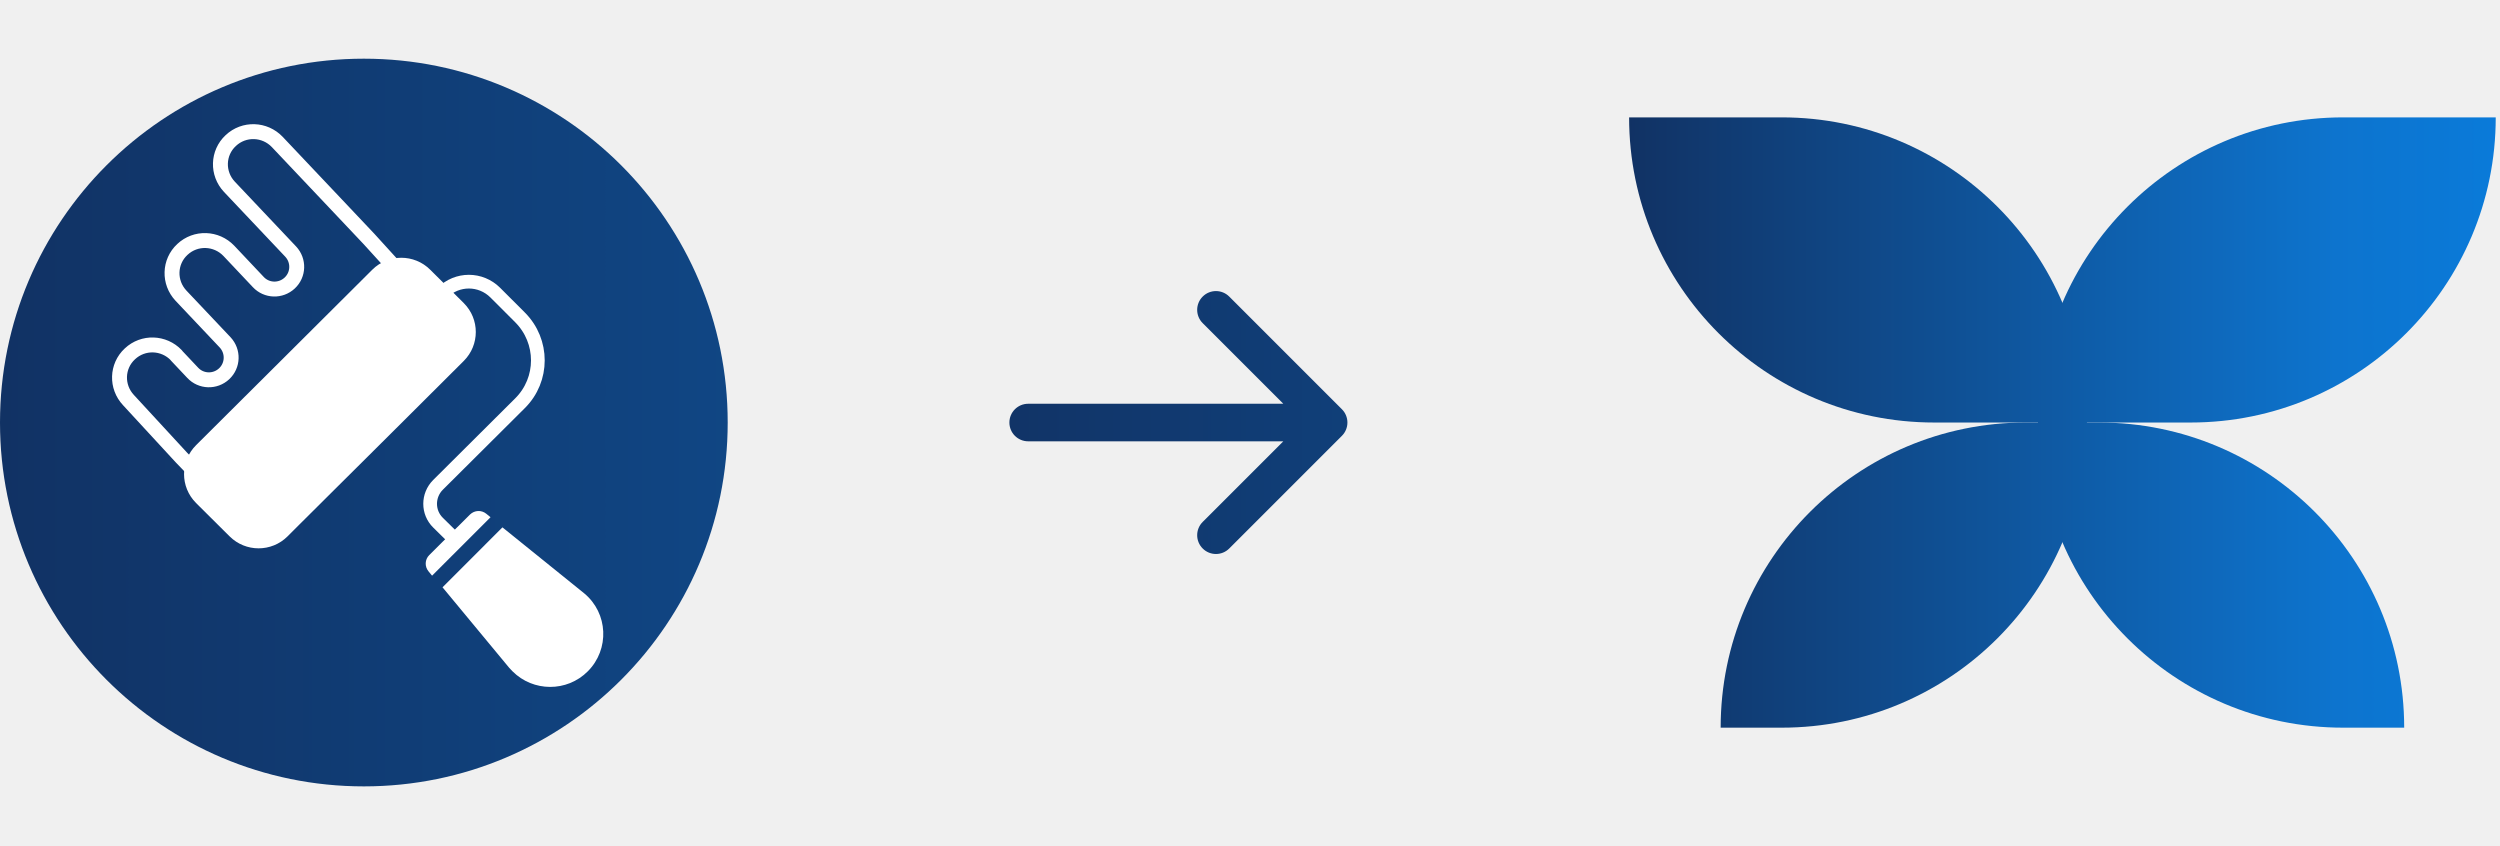
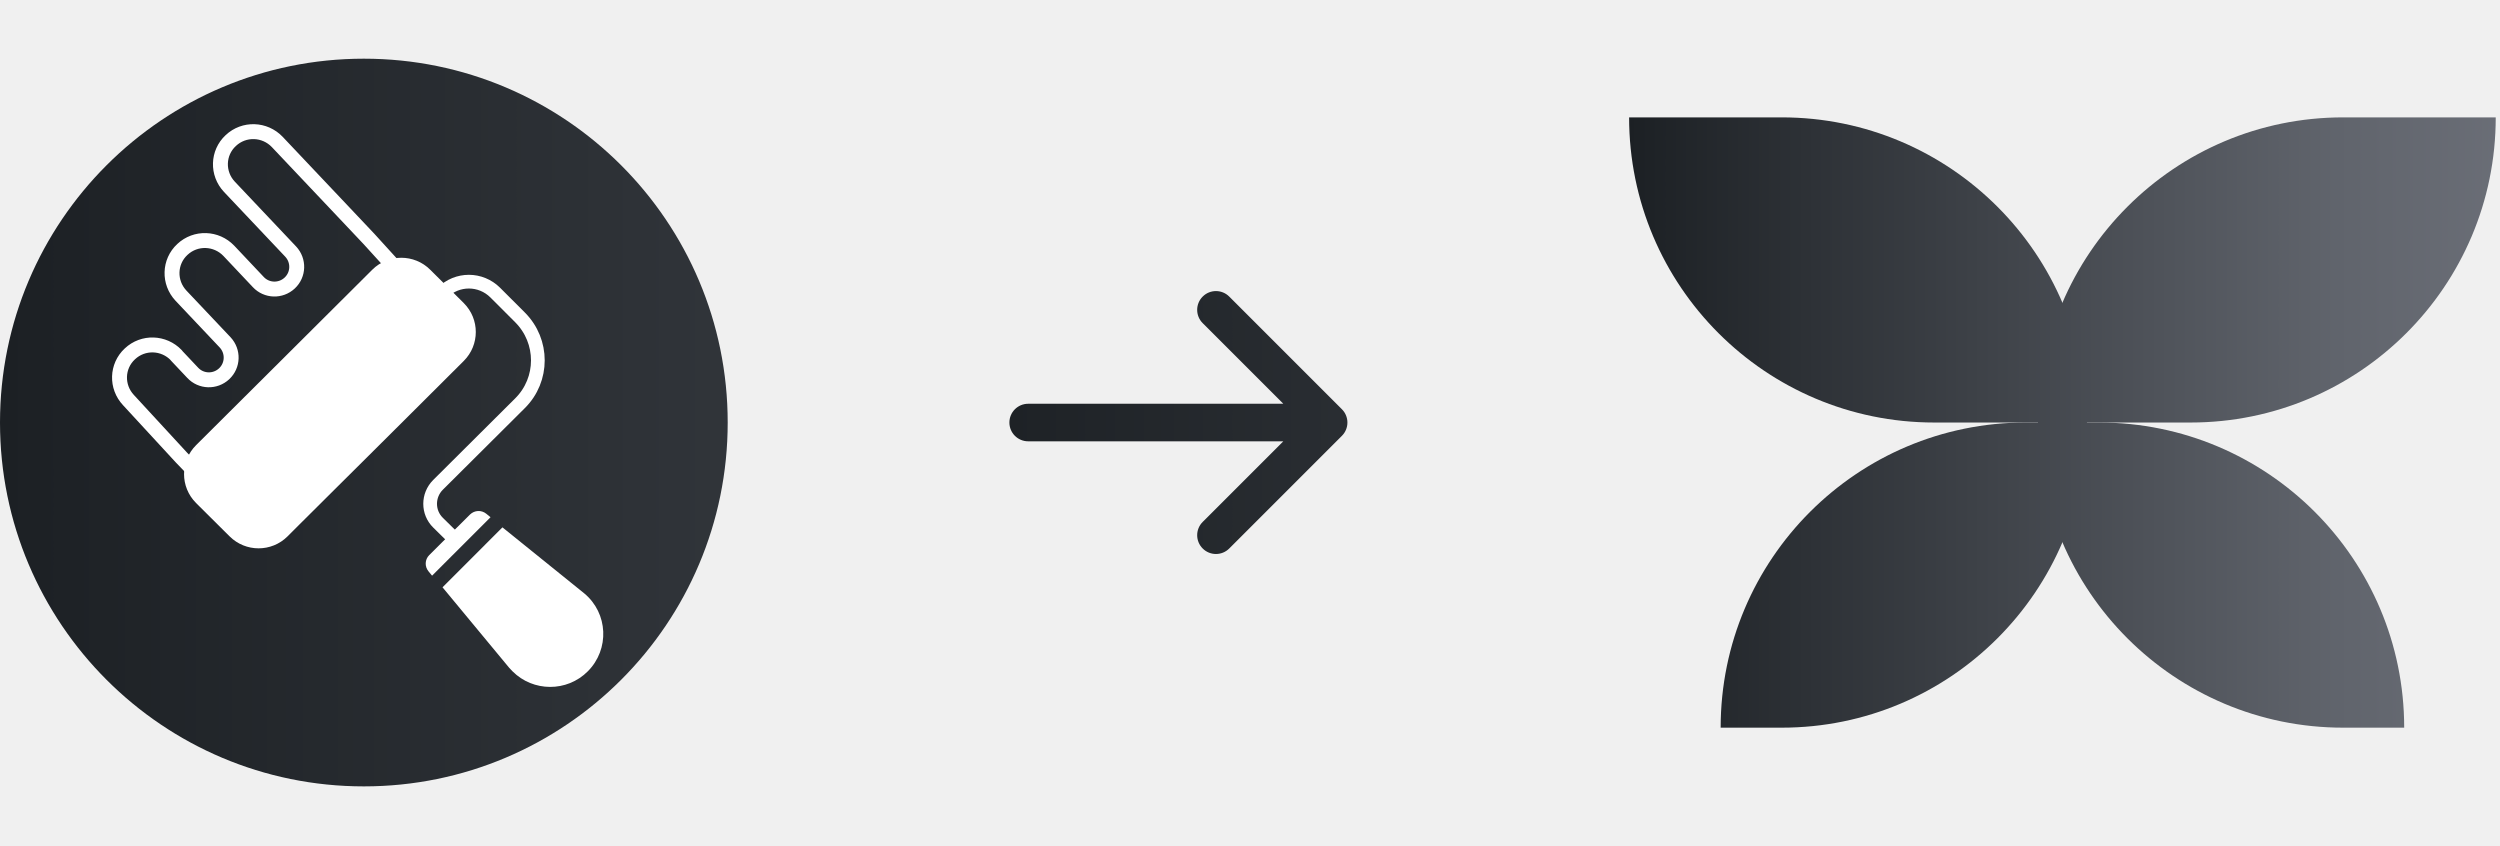
<svg xmlns="http://www.w3.org/2000/svg" width="213" height="72" viewBox="0 0 213 72" fill="none" role="img" aria-label="Renovate to Changesets">
  <defs>
    <linearGradient id="logo-flow" x1="0" y1="36" x2="213" y2="36" gradientUnits="userSpaceOnUse">
-       <stop offset="0" stop-color="#113264" />
-       <stop offset="0.5" stop-color="#0d74ce" />
-       <stop offset="1" stop-color="#0090ff" />
+       <stop offset="0" stop-color="#1c2024" />
+       <stop offset="0.5" stop-color="#60646c" />
+       <stop offset="1" stop-color="#8b8d98" />
    </linearGradient>
  </defs>
  <g transform="translate(0 5) scale(1.9375)">
    <circle cx="16" cy="16" r="16" fill="url(#logo-flow)" />
    <g fill="none" transform="translate(1.71 1.435) scale(0.8864)">
      <path d="M6.818 13.093C6.199 12.444 5.172 12.405 4.514 13.025C3.855 13.635 3.826 14.661 4.446 15.32L7.07 18.166L7.612 18.728L17.749 8.833L16.374 7.322L14.883 5.744L11.824 2.51C11.204 1.862 10.178 1.823 9.519 2.443C8.861 3.053 8.832 4.079 9.452 4.737L12.492 7.952C12.908 8.397 12.889 9.094 12.443 9.51C11.998 9.927 11.301 9.907 10.885 9.462L9.423 7.913C8.803 7.264 7.777 7.226 7.118 7.845C6.46 8.455 6.431 9.481 7.051 10.14L9.239 12.454C9.655 12.899 9.636 13.596 9.19 14.013C8.745 14.429 8.048 14.41 7.631 13.964L6.818 13.102" stroke="#ffffff" stroke-width="0.74" stroke-linecap="round" stroke-linejoin="round" />
      <path d="M20.024 9.985C20.383 9.627 20.857 9.443 21.332 9.443C21.806 9.443 22.28 9.627 22.639 9.985L23.868 11.214C25.049 12.396 25.049 14.303 23.868 15.475L19.802 19.522C19.279 20.044 19.279 20.887 19.802 21.4L20.46 22.049" stroke="#ffffff" stroke-width="0.68" stroke-linecap="round" stroke-linejoin="round" />
      <path d="M12.25 13.645L8.058 17.818C7.409 18.466 7.409 19.512 8.058 20.161L8.222 20.325L9.723 21.816C10.372 22.465 11.427 22.465 12.076 21.816L12.686 21.206L14.535 19.367L15.813 18.098L17.875 16.046L20.819 13.112C21.467 12.463 21.467 11.418 20.819 10.769L19.153 9.113C18.505 8.465 17.449 8.465 16.8 9.113L12.25 13.645Z" fill="#ffffff" stroke="#ffffff" stroke-width="0.74" stroke-linecap="round" stroke-linejoin="round" />
      <path d="M19.511 24.024L22.406 21.129L22.193 20.955C21.951 20.761 21.612 20.78 21.39 20.993L19.366 23.007C19.143 23.23 19.134 23.578 19.327 23.811L19.502 24.024H19.511Z" fill="#ffffff" />
      <path d="M27.053 24.905L22.997 21.632L20.024 24.605L23.335 28.603C23.384 28.661 23.442 28.719 23.5 28.777C24.517 29.794 26.192 29.814 27.228 28.777C28.322 27.683 28.244 25.892 27.053 24.905Z" fill="#ffffff" />
    </g>
  </g>
  <path fill-rule="evenodd" clip-rule="evenodd" transform="translate(81.2 16.8) scale(1.6)" d="M13.293 5.293C13.683 4.902 14.317 4.902 14.707 5.293L20.707 11.293C20.895 11.48 21 11.735 21 12C21 12.265 20.895 12.52 20.707 12.707L14.707 18.707C14.317 19.098 13.683 19.098 13.293 18.707C12.902 18.317 12.902 17.683 13.293 17.293L17.586 13H4C3.448 13 3 12.552 3 12C3 11.448 3.448 11 4 11H17.586L13.293 6.707C12.902 6.317 12.902 5.683 13.293 5.293Z" fill="url(#logo-flow)" />
  <g transform="translate(138.8 10) scale(0.5652174)">
    <path d="M68.997 45.998C68.997 20.594 48.403 0 22.999 0H0C0 25.404 20.594 45.998 45.998 45.998H68.997Z" fill="url(#logo-flow)" />
    <path d="M68.997 45.998C68.997 71.402 48.403 91.996 22.999 91.996H13.799C13.799 66.592 34.393 45.998 59.797 45.998L68.997 45.998Z" fill="url(#logo-flow)" />
    <path d="M61.637 45.998C61.637 20.594 82.231 0 107.635 0H130.634C130.634 25.404 110.04 45.998 84.636 45.998H61.637Z" fill="url(#logo-flow)" />
    <path d="M61.637 45.998C61.637 71.402 82.231 91.996 107.635 91.996H116.835C116.835 66.592 96.241 45.998 70.837 45.998L61.637 45.998Z" fill="url(#logo-flow)" />
    <path d="M65.317 27.94C67.686 33.484 68.997 39.588 68.997 45.998C68.997 52.408 67.686 58.511 65.317 64.055C62.948 58.511 61.637 52.408 61.637 45.998C61.637 39.588 62.948 33.484 65.317 27.94Z" fill="url(#logo-flow)" />
  </g>
</svg>
